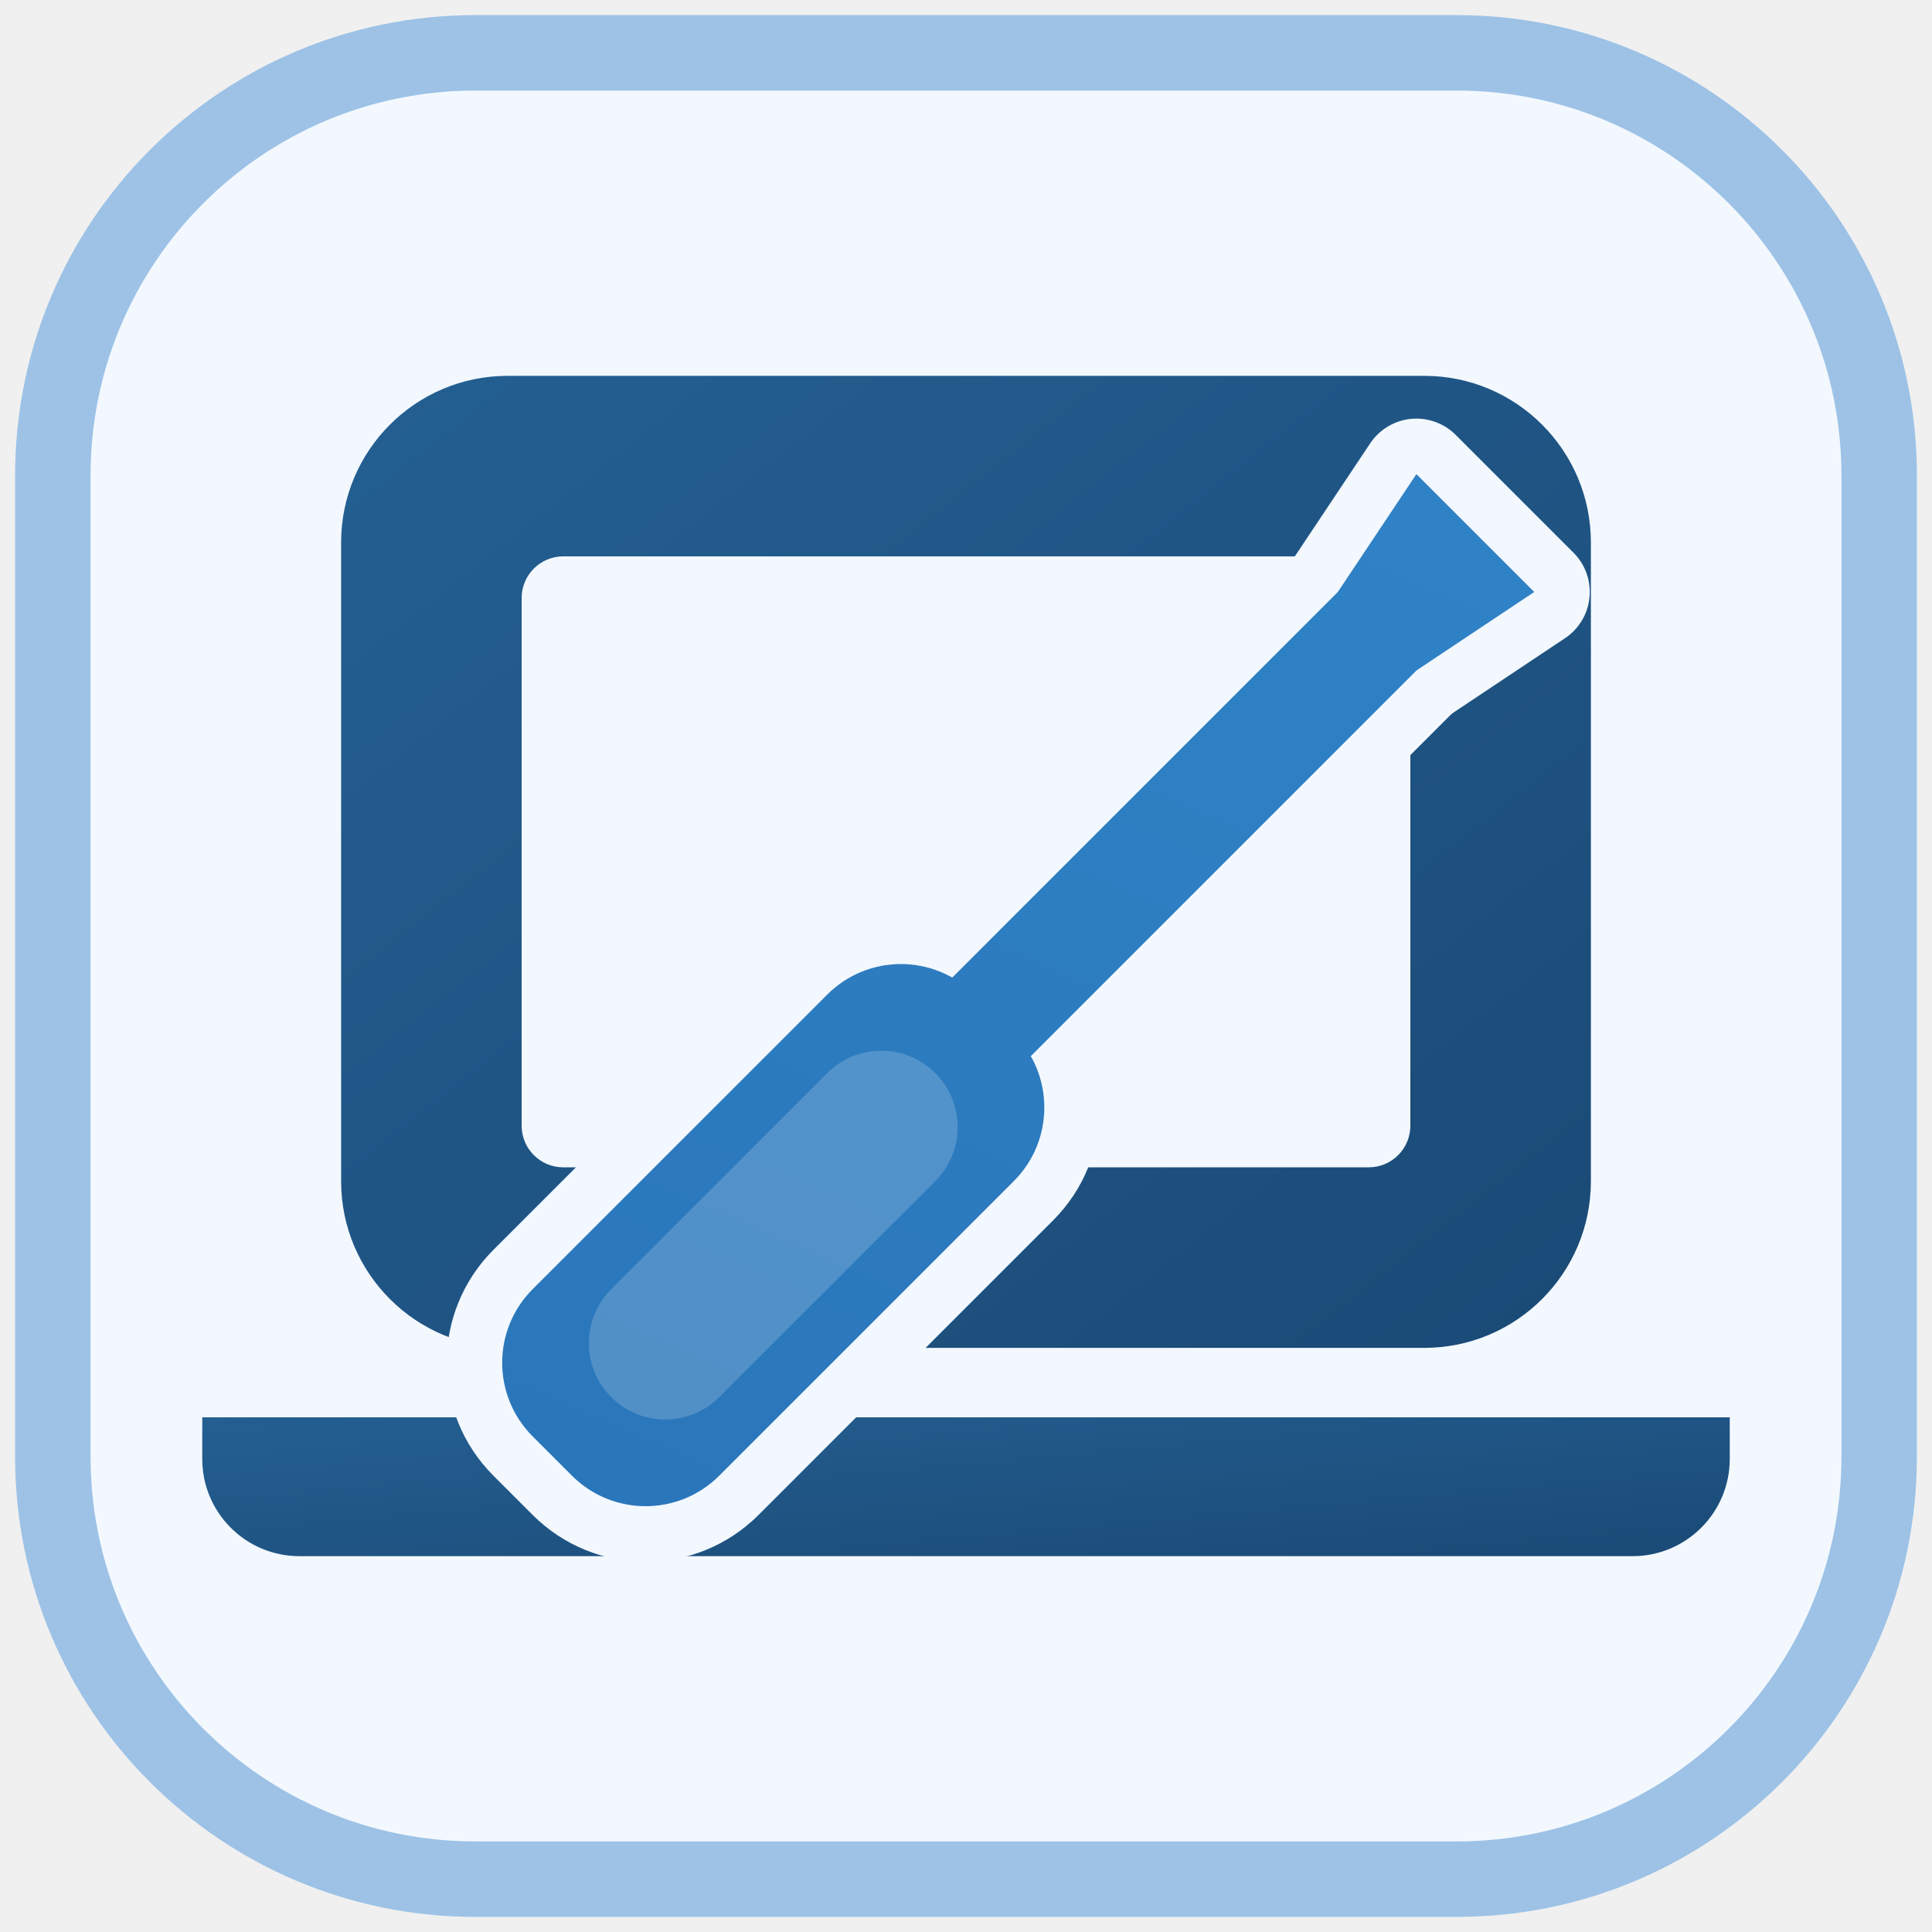
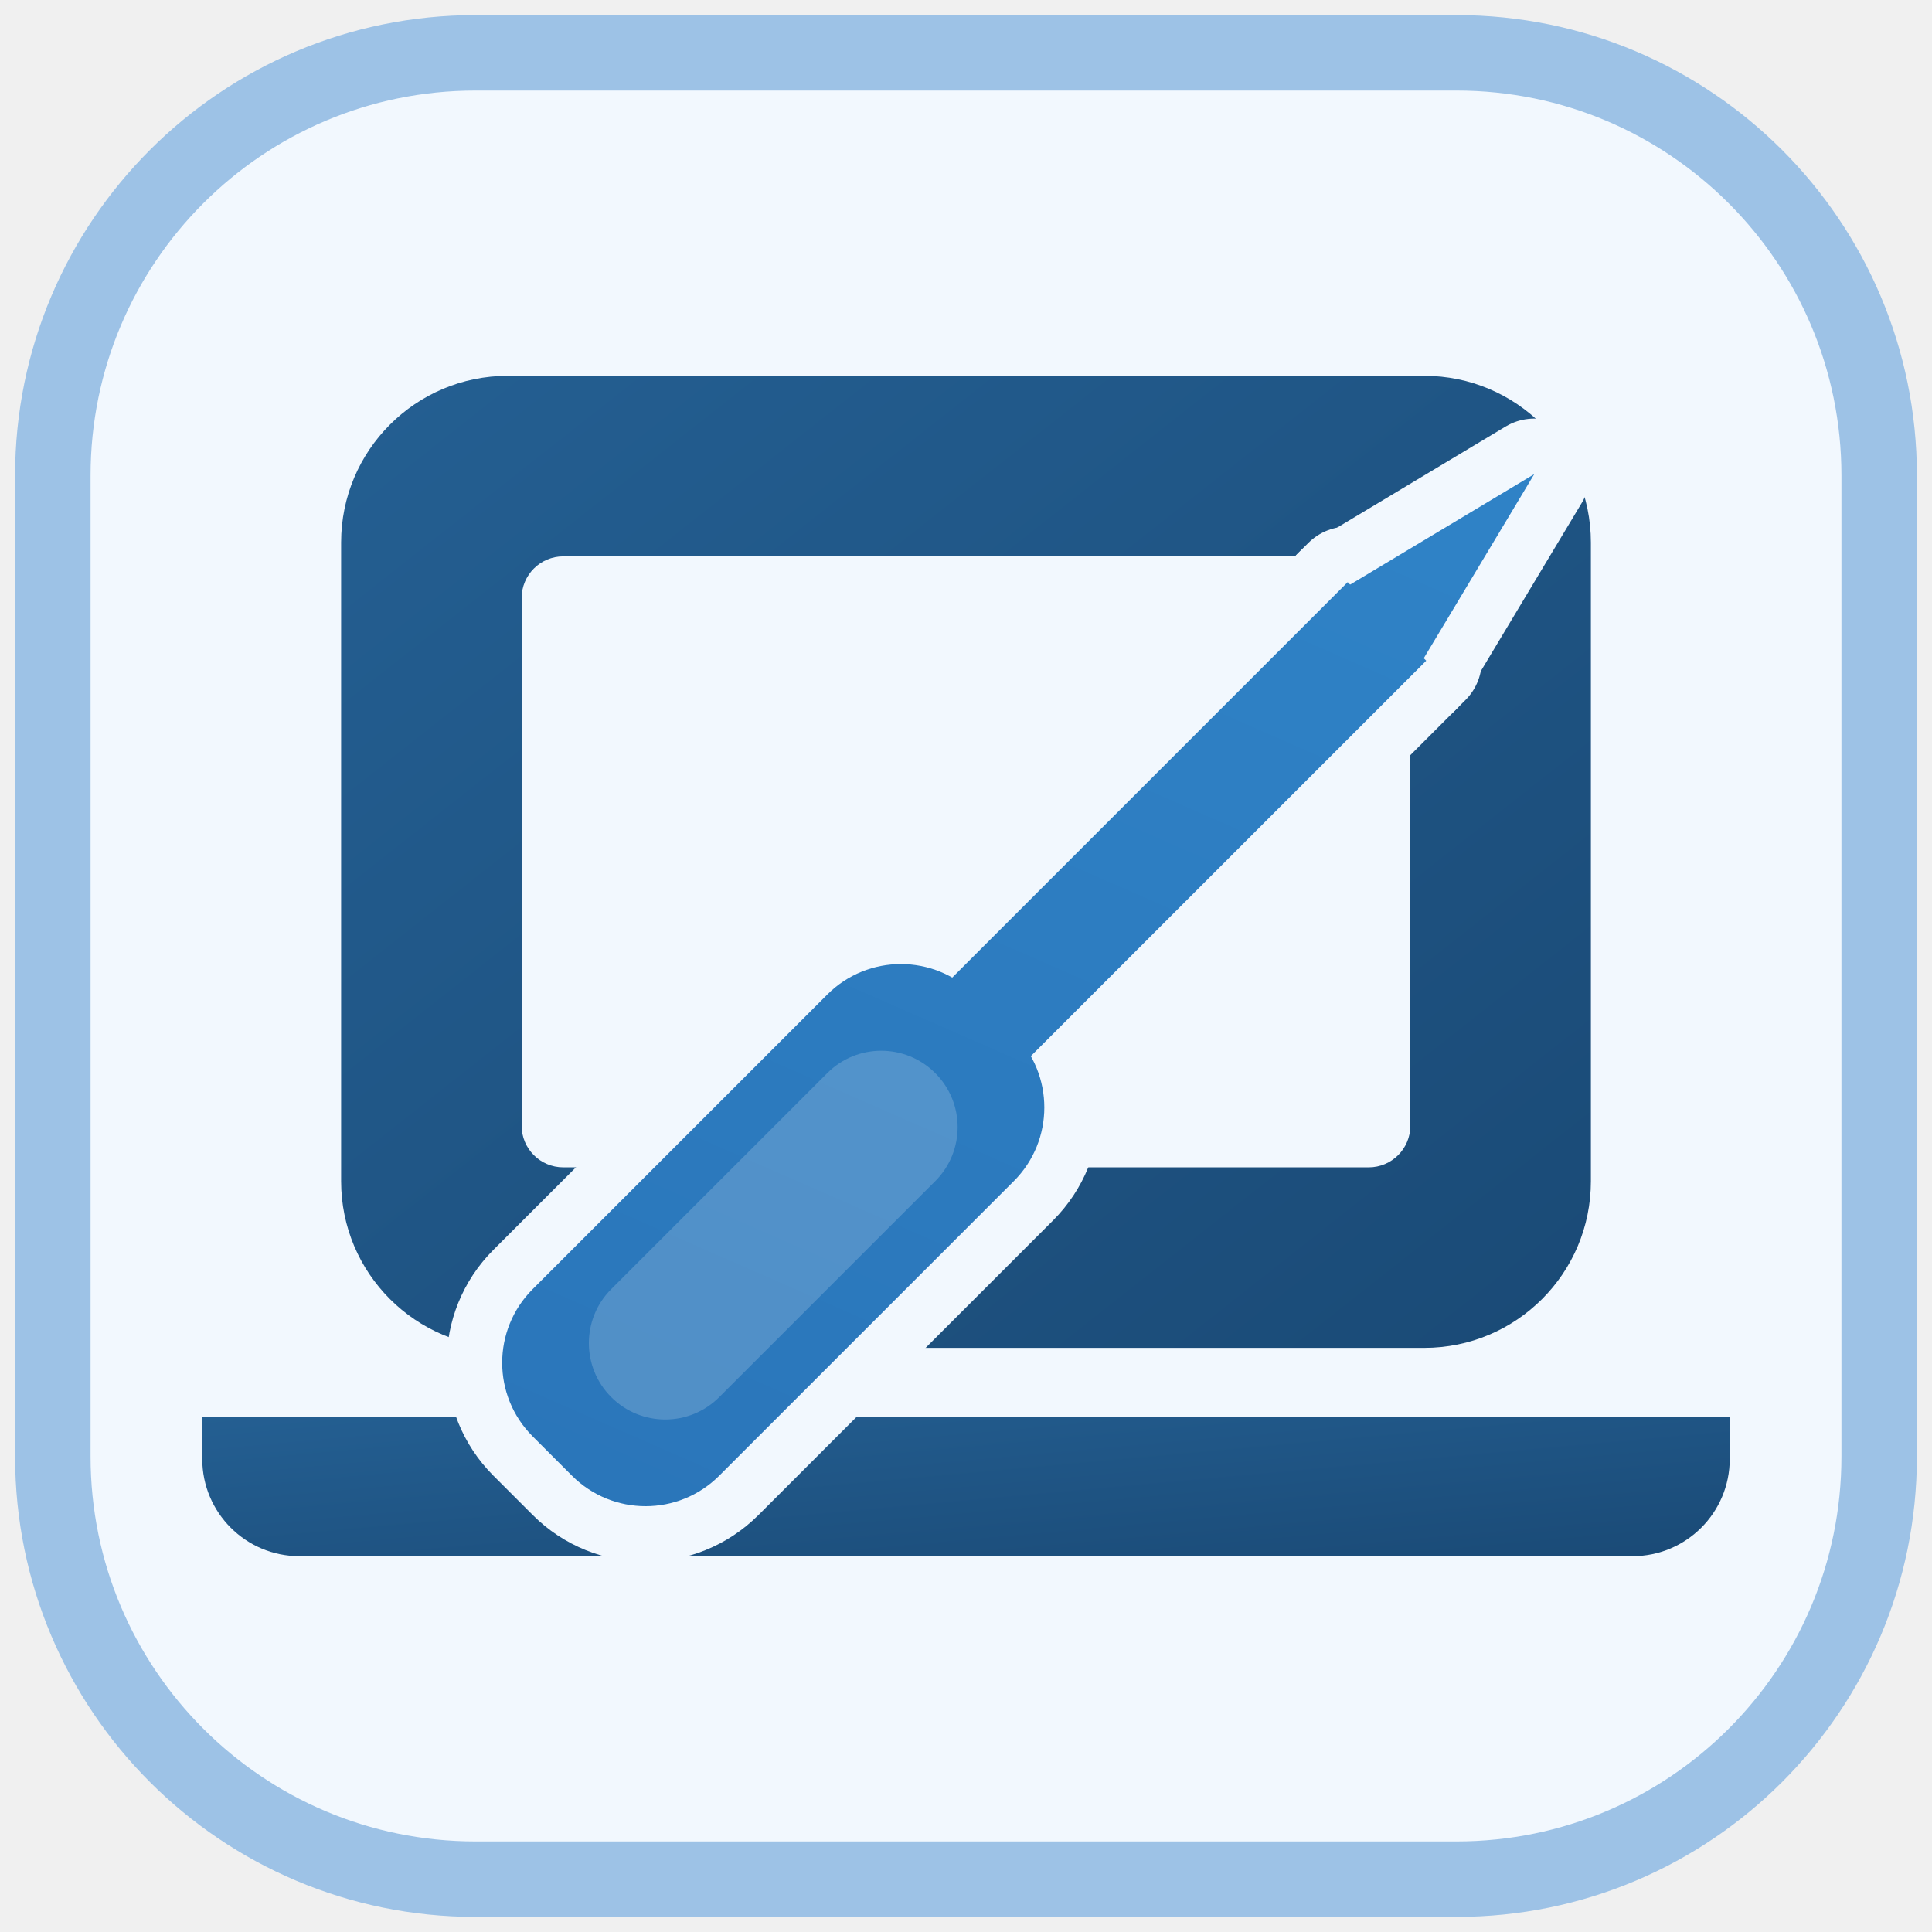
<svg xmlns="http://www.w3.org/2000/svg" viewBox="0 0 256 256">
  <defs>
    <linearGradient id="teal" x1="0%" y1="0%" x2="100%" y2="100%">
      <stop offset="0%" stop-color="#245F92" />
      <stop offset="100%" stop-color="#1A4A76" />
    </linearGradient>
    <linearGradient id="blue" gradientUnits="userSpaceOnUse" x1="-34" y1="-34" x2="34" y2="140">
      <stop offset="0%" stop-color="#2F82C6" />
      <stop offset="100%" stop-color="#2A75B9" />
    </linearGradient>
    <g id="wrench" transform="translate(166 92) rotate(45)">
-       <path d="M-12 -50 H12 L8 -30 H-8 Z" />
+       <path d="M-8 -30 L0 -62 L8 -30 Z" />
      <rect x="-8" y="-32" width="16" height="82" />
      <rect x="-19" y="48" width="38" height="90" rx="15" />
      <rect x="-11" y="60" width="22" height="66" rx="11" fill="#fff" fill-opacity=".18" />
    </g>
    <mask id="gap" maskUnits="userSpaceOnUse" x="0" y="0" width="256" height="256">
      <rect width="256" height="256" fill="#fff" />
      <use href="#wrench" fill="#000" stroke="#000" stroke-width="16" stroke-linejoin="round" />
    </mask>
  </defs>
  <rect x="7" y="7" width="242" height="242" rx="56" fill="#F2F8FE" stroke="#9DC2E6" stroke-width="10" />
  <g transform="translate(128 128) scale(0.92) translate(-128 -128)">
    <g transform="translate(0 9)">
      <g mask="url(#gap)" fill="url(#teal)">
        <path fill-rule="evenodd" d="M62 34 H194 a24 24 0 0 1 24 24 V150 a24 24 0 0 1 -24 24 H62 a24 24 0 0 1 -24 -24 V58 a24 24 0 0 1 24 -24 Z M70 60 a6 6 0 0 0 -6 6 V142 a6 6 0 0 0 6 6 H186 a6 6 0 0 0 6 -6 V66 a6 6 0 0 0 -6 -6 Z" />
        <path d="M18 184 H238 V190 a14 14 0 0 1 -14 14 H32 a14 14 0 0 1 -14 -14 Z" />
      </g>
      <use href="#wrench" fill="url(#blue)" />
    </g>
  </g>
</svg>
